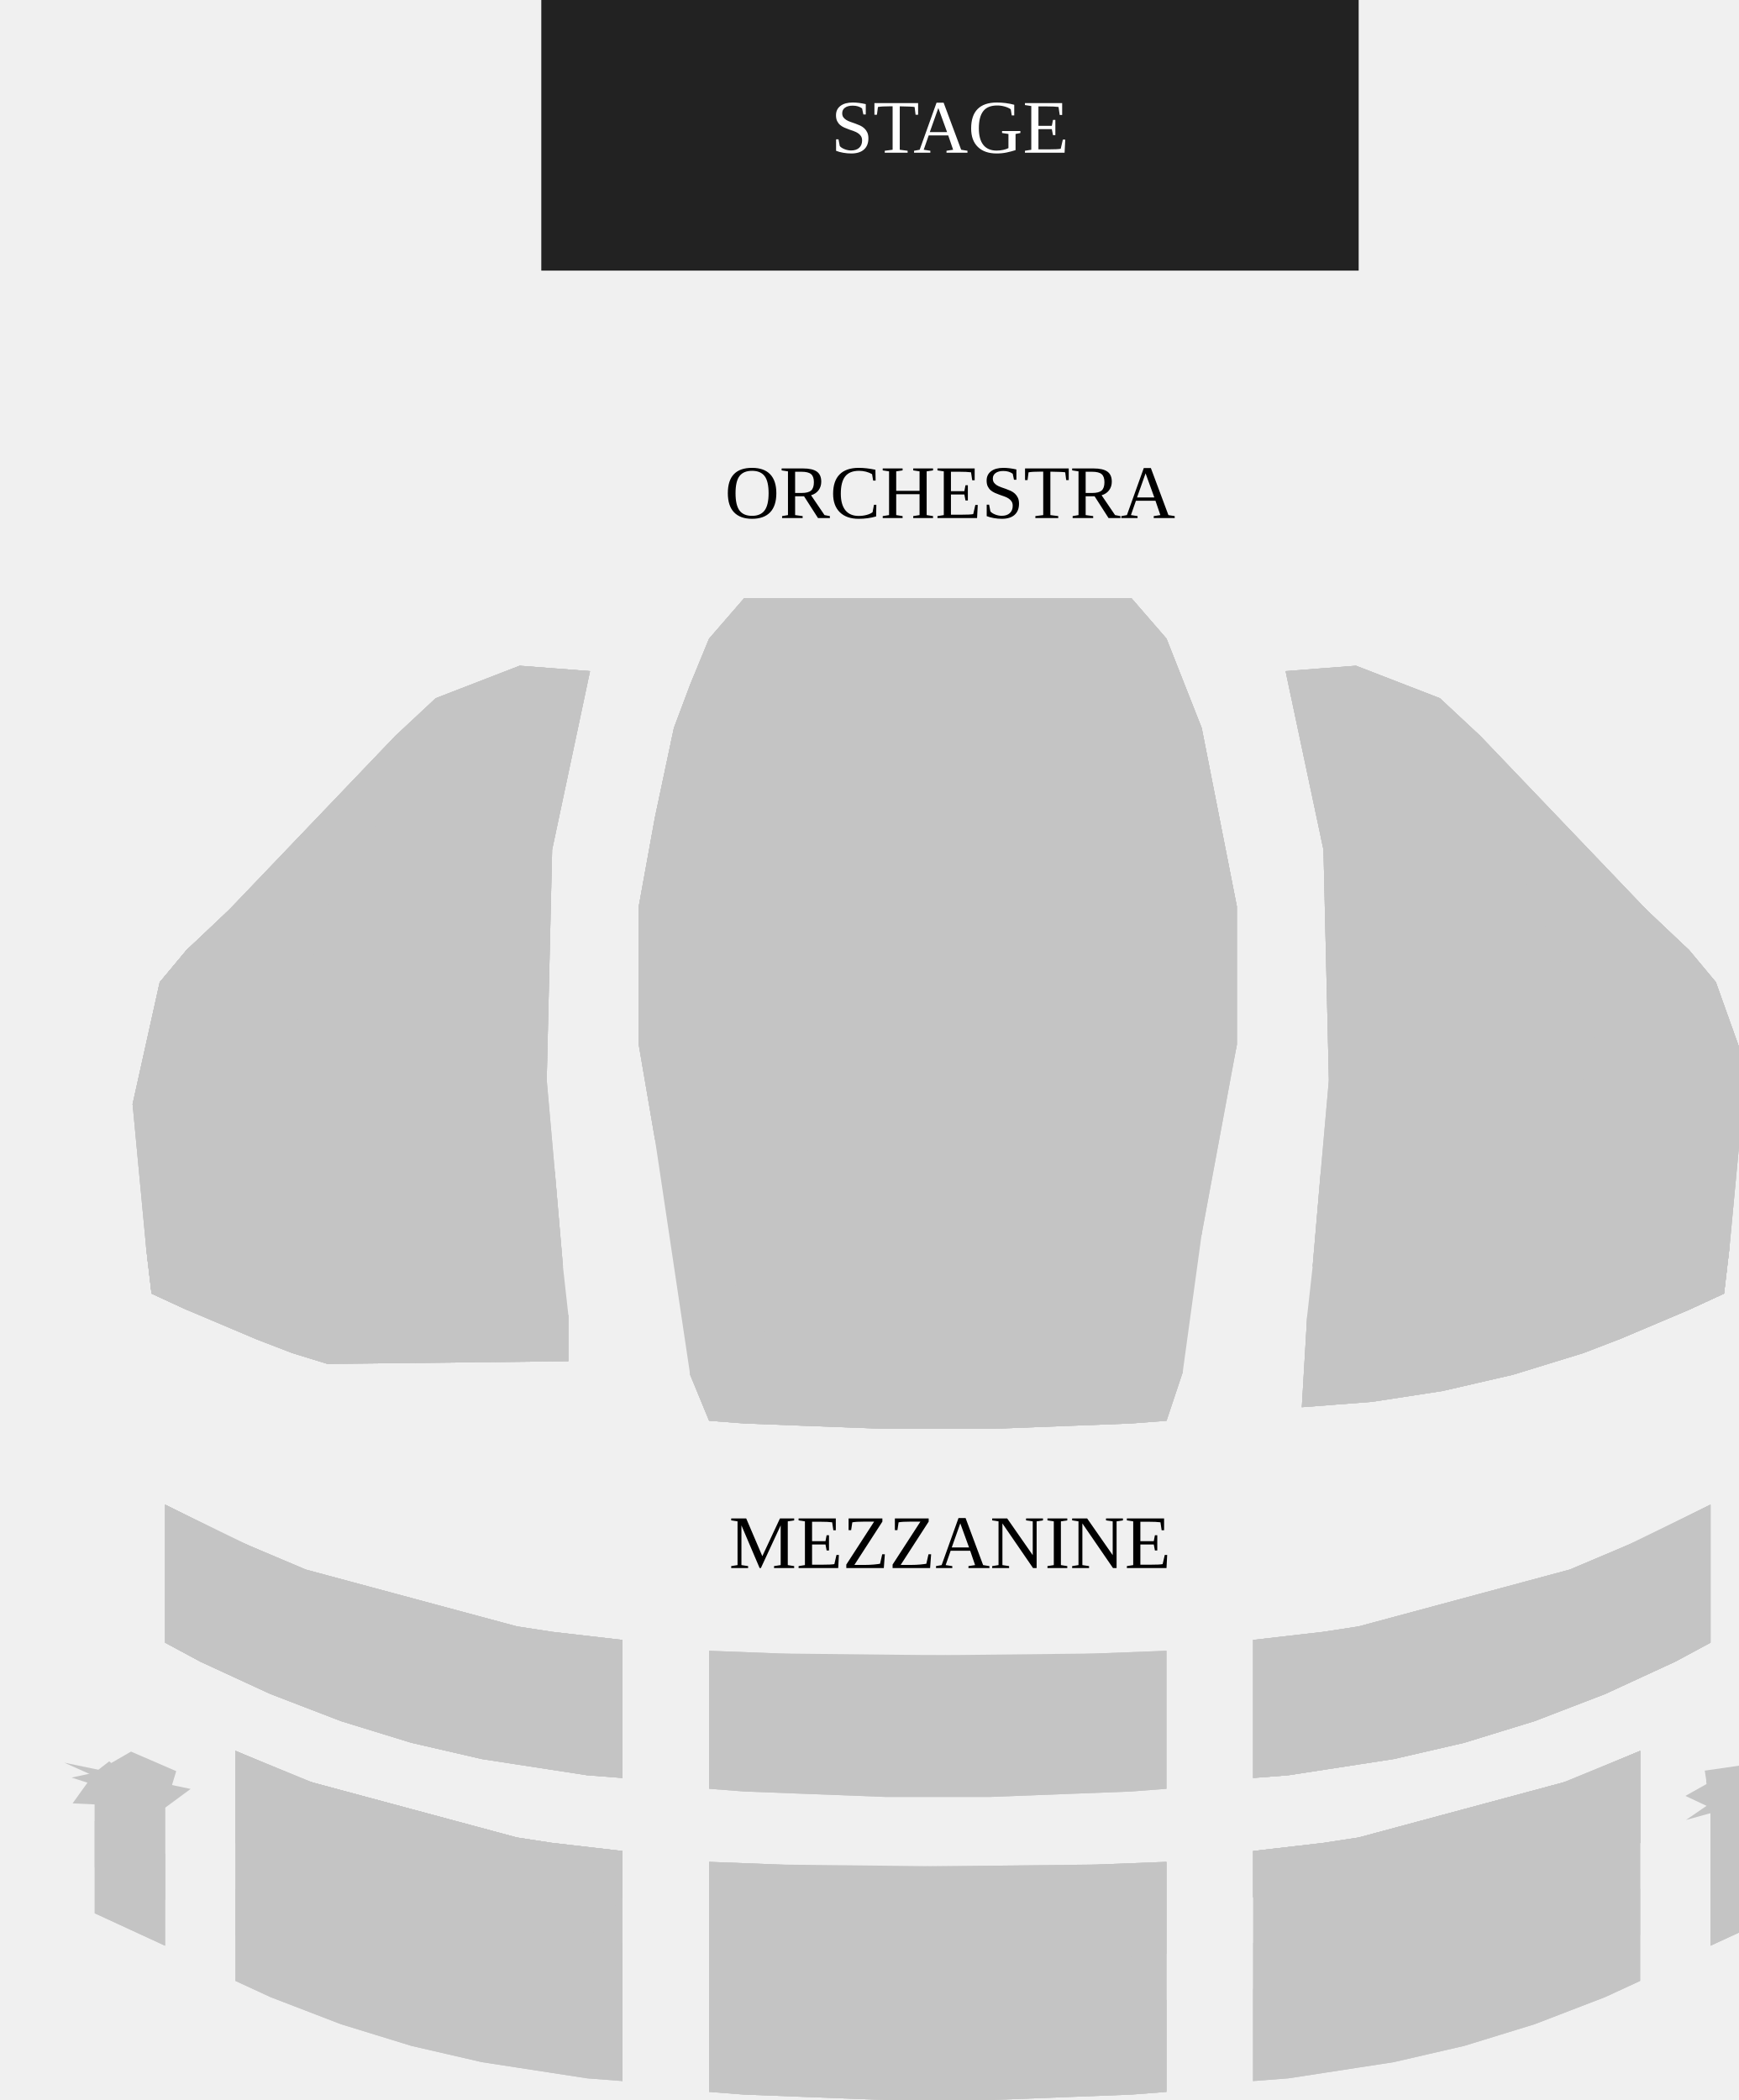
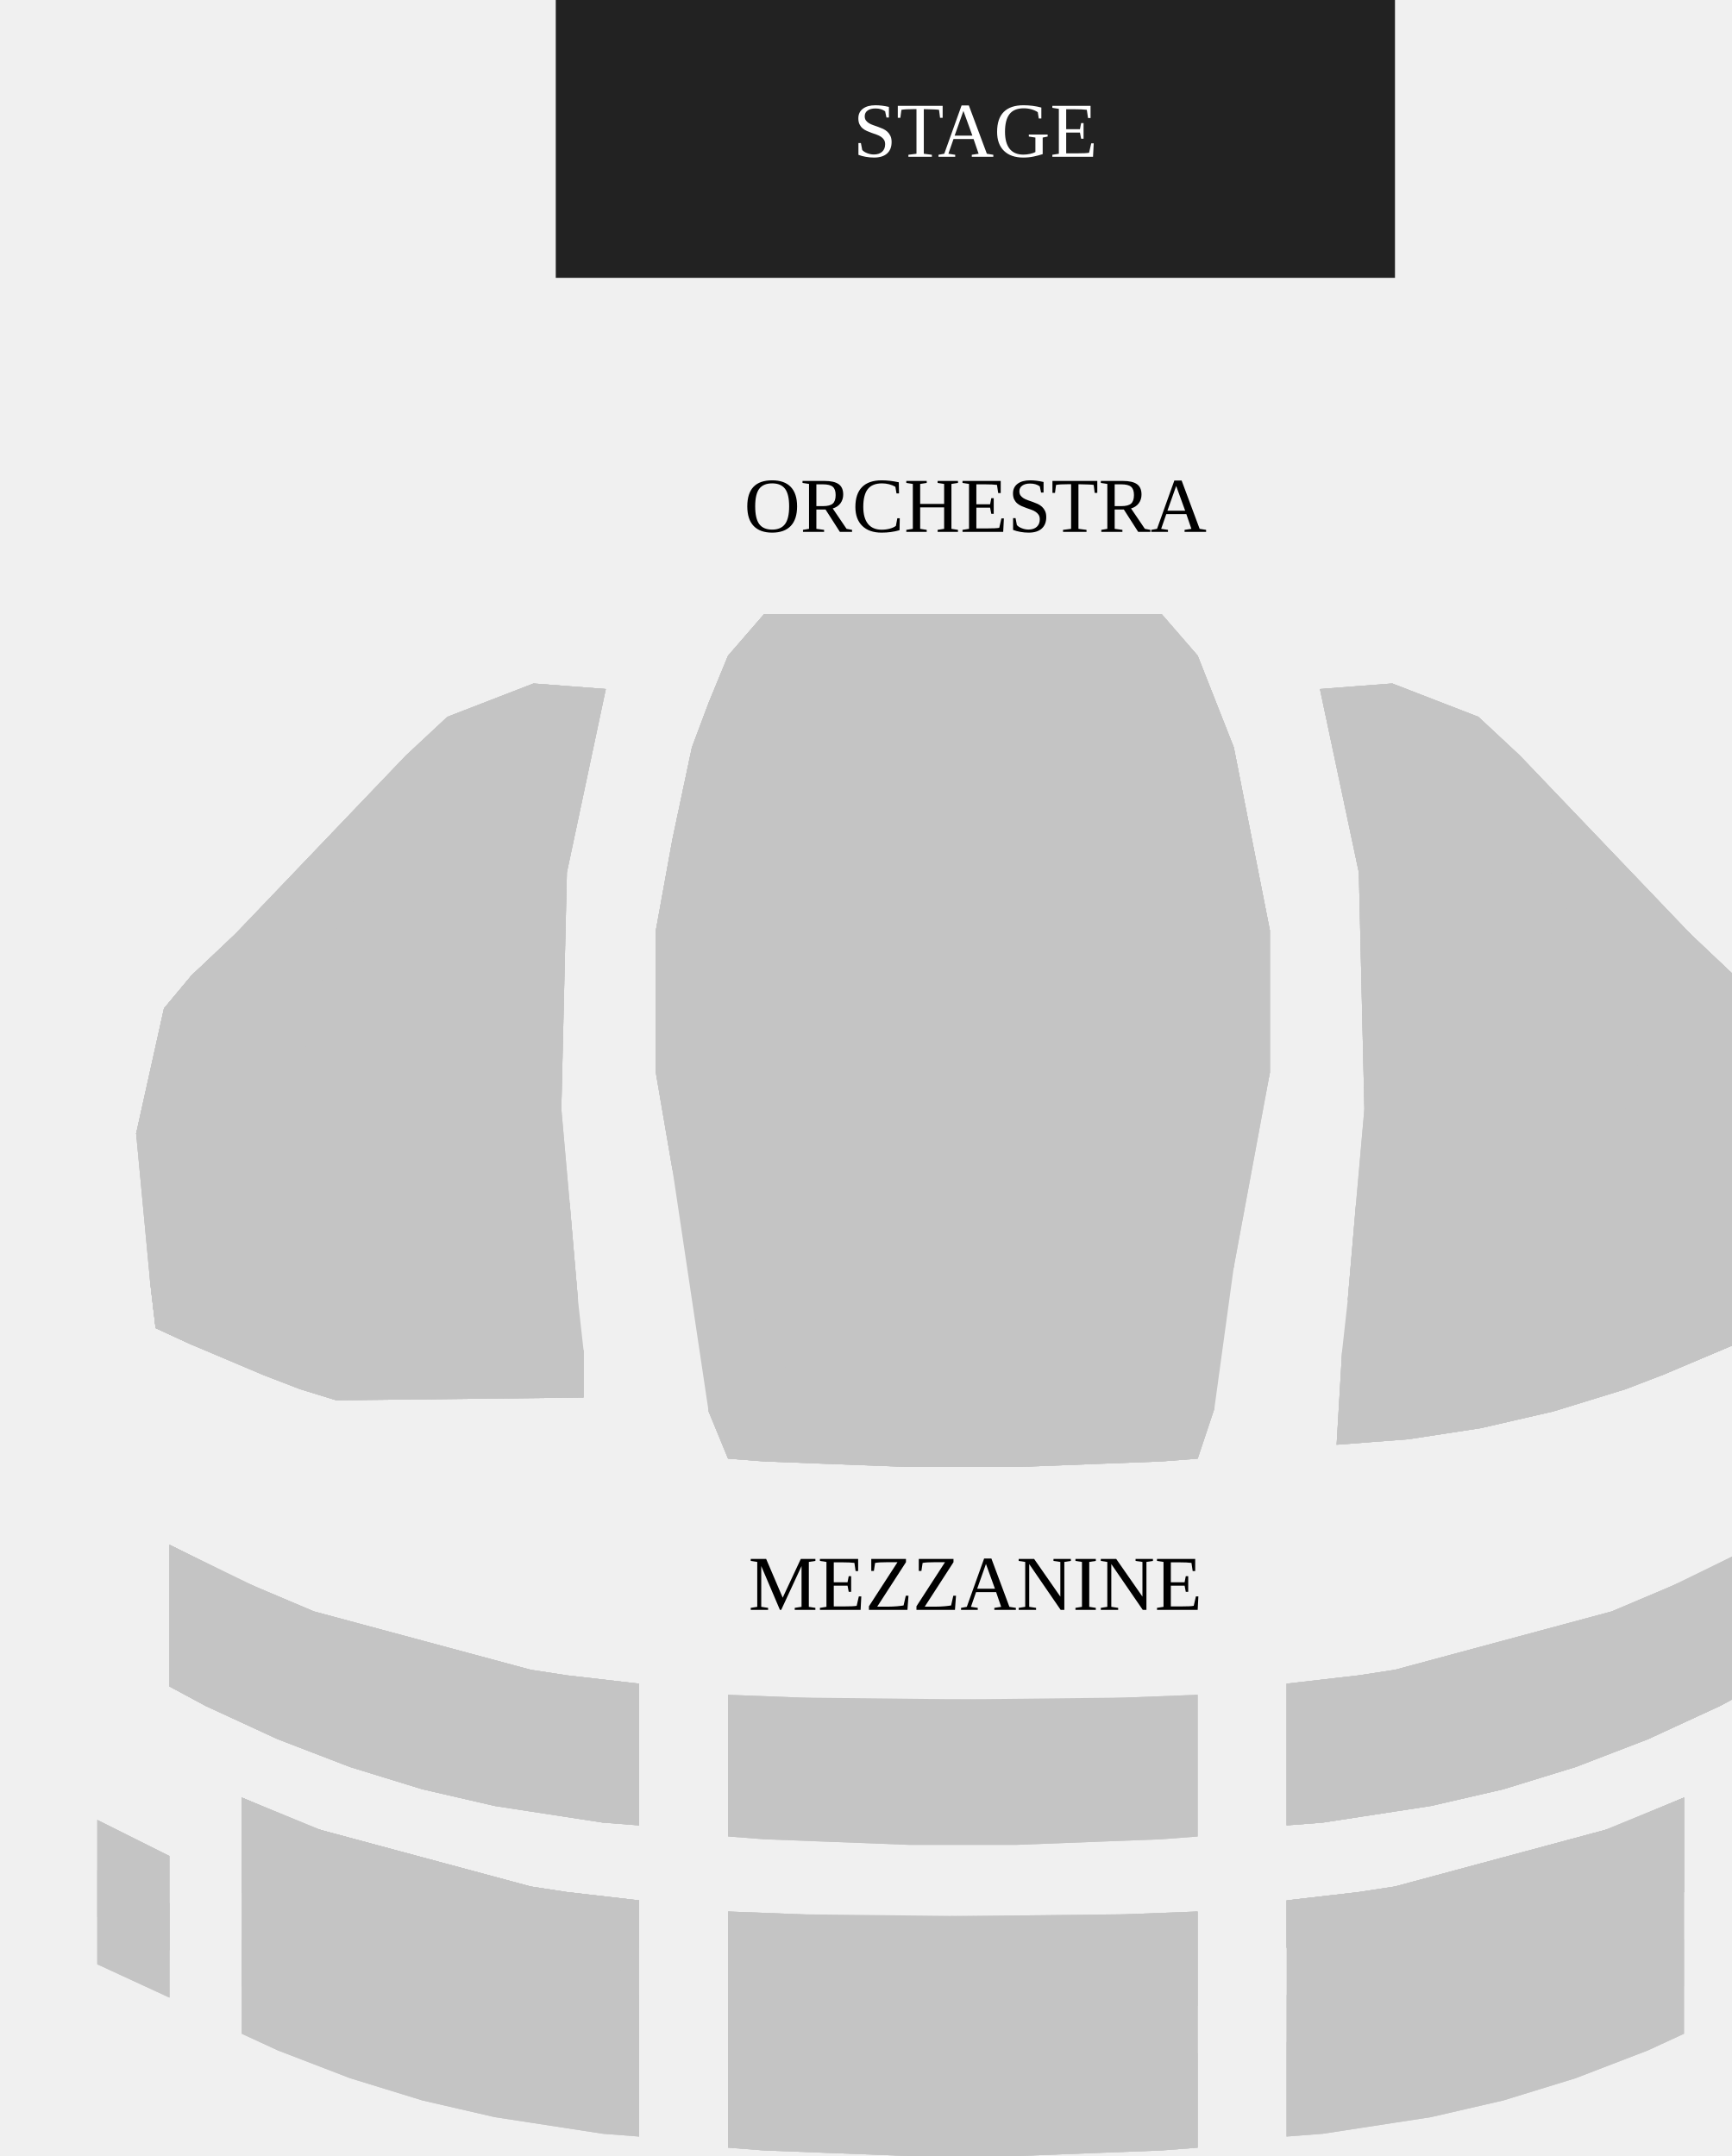
<svg xmlns="http://www.w3.org/2000/svg" viewbox="0 0 702.0 902.094">
  <g id="stage">
    <rect x="200" y="0" width="302.0" height="100" fill="#222222" />
    <text font-size="28px" x="351.0" y="50.0" text-anchor="middle" fill="#ffffff" dominant-baseline="middle">STAGE</text>
  </g>
  <g transform="translate(0, 100)">
    <g class="primary-clusters">
      <text x="351.0" y="85" font-size="28px" text-anchor="middle" dominant-baseline="middle">ORCHESTRA</text>
      <text x="351.0" y="473.0" font-size="28px" text-anchor="middle" dominant-baseline="middle">MEZZANINE</text>
      <g class="grouped-orchestra cluster0">
        <polygon data-section="orchestra" data-priority="-1" class="n/a" points="69.0,384.0 95.0,395.0 108.0,400.0 121.0,404.0 210.0,403.0 210.0,386.0 208.0,368.0 205.0,333.0 202.0,299.0 204.0,214.0 211.0,181.0 218.0,148.0 205.0,147.0 192.0,146.0 161.0,158.0 146.0,172.0 81.0,240.0 69.0,251.0 59.0,263.0 49.0,308.0 54.0,361.0 56.0,378.0 69.0,384.0" style="fill:#C4C4C4;" />
      </g>
      <g class="grouped-orchestra cluster1">
        <polygon data-section="orchestra" data-priority="-1" class="n/a" points="236.0,252.0 236.0,269.0 236.0,286.0 242.0,321.0 255.0,408.0 262.0,425.0 275.0,426.0 301.0,427.0 327.0,428.0 340.0,428.0 353.0,428.0 366.0,428.0 392.0,427.0 418.0,426.0 431.0,425.0 437.0,407.0 444.0,356.0 457.0,286.0 457.0,269.0 457.0,252.0 457.0,235.0 444.0,169.0 431.0,136.0 418.0,121.0 405.0,121.0 392.0,121.0 379.0,121.0 314.0,121.0 301.0,121.0 288.0,121.0 275.0,121.0 262.0,136.0 255.0,153.0 249.0,169.0 242.0,202.0 236.0,235.0 236.0,252.0" style="fill:#C4C4C4;" />
      </g>
      <g class="grouped-orchestra cluster2">
        <polygon data-section="orchestra" data-priority="-1" class="n/a" points="488.0,333.0 485.0,368.0 483.0,386.0 481.0,420.0 494.0,419.0 507.0,418.0 520.0,416.0 533.0,414.0 546.0,411.0 559.0,408.0 572.0,404.0 585.0,400.0 598.0,395.0 624.0,384.0 637.0,378.0 639.0,361.0 644.0,308.0 644.0,291.0 634.0,263.0 624.0,251.0 612.0,240.0 547.0,172.0 532.0,158.0 501.0,146.0 488.0,147.0 475.0,148.0 482.0,181.0 489.0,214.0 491.0,299.0 488.0,333.0" style="fill:#C4C4C4;" />
      </g>
      <g class="grouped-mezzanine cluster0">
        <polygon data-section="mezzanine" data-priority="-1" class="n/a" points="35.0,590.0 35.0,607.0 48.0,613.0 61.0,619.0 61.0,602.0 61.0,585.0 61.0,568.0 35.0,555.0 35.0,573.0 35.0,590.0" style="fill:#C4C4C4;" />
      </g>
      <g class="grouped-mezzanine cluster1">
        <polygon data-section="mezzanine" data-priority="-1" class="n/a" points="87.0,632.0 100.0,638.0 113.0,643.0 126.0,648.0 139.0,652.0 152.0,656.0 165.0,659.0 178.0,662.0 191.0,664.0 204.0,666.0 217.0,668.0 230.0,669.0 230.0,652.0 230.0,635.0 230.0,618.0 230.0,601.0 230.0,584.0 204.0,581.0 191.0,579.0 113.0,558.0 87.0,547.0 87.0,564.0 87.0,581.0 87.0,598.0 87.0,615.0 87.0,632.0" style="fill:#C4C4C4;" />
      </g>
      <g class="grouped-mezzanine cluster2">
        <polygon data-section="mezzanine" data-priority="-1" class="n/a" points="74.0,514.0 87.0,520.0 100.0,526.0 113.0,531.0 126.0,536.0 139.0,540.0 152.0,544.0 165.0,547.0 178.0,550.0 191.0,552.0 204.0,554.0 217.0,556.0 230.0,557.0 230.0,540.0 230.0,523.0 230.0,506.0 204.0,503.0 191.0,501.0 113.0,480.0 87.0,469.0 61.0,456.0 61.0,473.0 61.0,490.0 61.0,507.0 74.0,514.0" style="fill:#C4C4C4;" />
      </g>
      <g class="grouped-mezzanine cluster3">
        <polygon data-section="mezzanine" data-priority="-1" class="n/a" points="262.0,622.0 262.0,639.0 262.0,656.0 262.0,673.0 275.0,674.0 301.0,675.0 327.0,676.0 340.0,676.0 353.0,676.0 366.0,676.0 392.0,675.0 418.0,674.0 431.0,673.0 431.0,656.0 431.0,639.0 431.0,622.0 431.0,605.0 431.0,588.0 405.0,589.0 379.0,590.0 288.0,589.0 262.0,588.0 262.0,605.0 262.0,622.0" style="fill:#C4C4C4;" />
      </g>
      <g class="grouped-mezzanine cluster4">
        <polygon data-section="mezzanine" data-priority="-1" class="n/a" points="262.0,561.0 275.0,562.0 301.0,563.0 327.0,564.0 340.0,564.0 353.0,564.0 366.0,564.0 392.0,563.0 418.0,562.0 431.0,561.0 431.0,544.0 431.0,527.0 431.0,510.0 405.0,511.0 379.0,512.0 288.0,511.0 262.0,510.0 262.0,527.0 262.0,544.0 262.0,561.0" style="fill:#C4C4C4;" />
      </g>
      <g class="grouped-mezzanine cluster5">
        <polygon data-section="mezzanine" data-priority="-1" class="n/a" points="463.0,652.0 463.0,669.0 476.0,668.0 489.0,666.0 502.0,664.0 515.0,662.0 528.0,659.0 541.0,656.0 554.0,652.0 567.0,648.0 580.0,643.0 593.0,638.0 606.0,632.0 606.0,615.0 606.0,598.0 606.0,581.0 606.0,564.0 606.0,547.0 580.0,558.0 502.0,579.0 489.0,581.0 463.0,584.0 463.0,601.0 463.0,618.0 463.0,635.0 463.0,652.0" style="fill:#C4C4C4;" />
      </g>
      <g class="grouped-mezzanine cluster6">
        <polygon data-section="mezzanine" data-priority="-1" class="n/a" points="632.0,585.0 632.0,602.0 632.0,619.0 645.0,613.0 658.0,607.0 658.0,590.0 658.0,573.0 658.0,556.0 645.0,562.0 632.0,568.0 632.0,585.0" style="fill:#C4C4C4;" />
      </g>
      <g class="grouped-mezzanine cluster7">
        <polygon data-section="mezzanine" data-priority="-1" class="n/a" points="463.0,506.0 463.0,523.0 463.0,540.0 463.0,557.0 476.0,556.0 489.0,554.0 502.0,552.0 515.0,550.0 528.0,547.0 541.0,544.0 554.0,540.0 567.0,536.0 580.0,531.0 593.0,526.0 606.0,520.0 619.0,514.0 632.0,507.0 632.0,490.0 632.0,473.0 632.0,456.0 606.0,469.0 580.0,480.0 502.0,501.0 489.0,503.0 463.0,506.0" style="fill:#C4C4C4;" />
      </g>
    </g>
    <g class="tour-sections">
      <g class="grouped-Orchestra Rows O-R">
        <polygon data-section="Orchestra Rows O-R" data-priority="0" class="54115" points="275.0,426.0 301.0,427.0 327.0,428.0 340.0,428.0 353.0,428.0 366.0,428.0 392.0,427.0 418.0,426.0 431.0,425.0 437.0,407.0 437.0,390.0 411.0,391.0 307.0,393.0 281.0,392.0 255.0,391.0 255.0,408.0 262.0,425.0 275.0,426.0" style="fill:#C4C4C4;" />
        <polygon data-section="Orchestra Rows O-R" data-priority="0" class="54115" points="481.0,420.0 494.0,419.0 507.0,418.0 520.0,416.0 533.0,414.0 546.0,411.0 559.0,408.0 572.0,404.0 585.0,400.0 598.0,395.0 624.0,384.0 637.0,378.0 639.0,361.0 639.0,344.0 613.0,355.0 522.0,382.0 496.0,385.0 483.0,386.0 481.0,420.0" style="fill:#C4C4C4;" />
        <polygon data-section="Orchestra Rows O-R" data-priority="0" class="54115" points="56.0,378.0 69.0,384.0 95.0,395.0 108.0,400.0 121.0,404.0 210.0,403.0 210.0,386.0 197.0,385.0 80.0,355.0 54.0,344.0 54.0,361.0 56.0,378.0" style="fill:#C4C4C4;" />
      </g>
      <g class="grouped-Orchestra Rows AA-N">
        <polygon data-section="Orchestra Rows AA-N" data-priority="0" class="58495" points="236.0,286.0 242.0,321.0 249.0,356.0 255.0,374.0 268.0,375.0 294.0,376.0 320.0,377.0 333.0,377.0 346.0,377.0 359.0,377.0 372.0,377.0 424.0,374.0 437.0,373.0 444.0,356.0 457.0,286.0 457.0,269.0 457.0,252.0 457.0,235.0 444.0,169.0 431.0,136.0 418.0,121.0 405.0,121.0 392.0,121.0 379.0,121.0 314.0,121.0 301.0,121.0 288.0,121.0 275.0,121.0 262.0,136.0 255.0,153.0 249.0,169.0 242.0,202.0 236.0,235.0 236.0,252.0 236.0,269.0 236.0,286.0" style="fill:#C4C4C4;" />
        <polygon data-section="Orchestra Rows AA-N" data-priority="0" class="58495" points="491.0,299.0 488.0,333.0 485.0,368.0 498.0,367.0 511.0,366.0 524.0,364.0 537.0,362.0 550.0,359.0 563.0,356.0 576.0,352.0 589.0,348.0 602.0,343.0 628.0,332.0 641.0,326.0 644.0,308.0 644.0,291.0 634.0,263.0 624.0,251.0 612.0,240.0 547.0,172.0 532.0,158.0 501.0,146.0 488.0,147.0 475.0,148.0 482.0,181.0 489.0,214.0 491.0,299.0" style="fill:#C4C4C4;" />
        <polygon data-section="Orchestra Rows AA-N" data-priority="0" class="58495" points="65.0,332.0 91.0,343.0 104.0,348.0 117.0,352.0 130.0,356.0 143.0,359.0 156.0,362.0 169.0,364.0 182.0,366.0 195.0,367.0 208.0,368.0 205.0,333.0 202.0,299.0 204.0,214.0 211.0,181.0 218.0,148.0 205.0,147.0 192.0,146.0 161.0,158.0 146.0,172.0 81.0,240.0 69.0,251.0 59.0,263.0 49.0,308.0 52.0,326.0 65.0,332.0" style="fill:#C4C4C4;" />
      </g>
      <g class="grouped-Orchestra Rows L-N">
        <polygon data-section="Orchestra Rows L-N" data-priority="0" class="58780" points="65.0,332.0 91.0,343.0 104.0,348.0 117.0,352.0 130.0,356.0 143.0,359.0 156.0,362.0 169.0,364.0 182.0,366.0 195.0,367.0 208.0,368.0 205.0,333.0 192.0,332.0 166.0,329.0 75.0,302.0 62.0,297.0 49.0,308.0 52.0,326.0 65.0,332.0" style="fill:#C4C4C4;" />
        <polygon data-section="Orchestra Rows L-N" data-priority="0" class="58780" points="268.0,375.0 294.0,376.0 320.0,377.0 333.0,377.0 346.0,377.0 359.0,377.0 372.0,377.0 424.0,374.0 437.0,373.0 444.0,356.0 444.0,339.0 405.0,341.0 314.0,342.0 288.0,341.0 249.0,339.0 249.0,356.0 255.0,374.0 268.0,375.0" style="fill:#C4C4C4;" />
        <polygon data-section="Orchestra Rows L-N" data-priority="0" class="58780" points="485.0,368.0 498.0,367.0 511.0,366.0 524.0,364.0 537.0,362.0 550.0,359.0 563.0,356.0 576.0,352.0 589.0,348.0 602.0,343.0 628.0,332.0 641.0,326.0 644.0,308.0 644.0,291.0 618.0,302.0 527.0,329.0 501.0,332.0 488.0,333.0 485.0,368.0" style="fill:#C4C4C4;" />
      </g>
      <g class="grouped-Mezzanine Rows G-K">
        <polygon data-section="Mezzanine Rows G-K" data-priority="0" class="59048" points="87.0,598.0 87.0,615.0 87.0,632.0 100.0,638.0 113.0,643.0 126.0,648.0 139.0,652.0 152.0,656.0 165.0,659.0 178.0,662.0 191.0,664.0 204.0,666.0 217.0,668.0 230.0,669.0 230.0,652.0 230.0,635.0 230.0,618.0 204.0,615.0 191.0,613.0 113.0,592.0 87.0,581.0 87.0,598.0" style="fill:#C4C4C4;" />
        <polygon data-section="Mezzanine Rows G-K" data-priority="0" class="59048" points="463.0,669.0 476.0,668.0 489.0,666.0 502.0,664.0 515.0,662.0 528.0,659.0 541.0,656.0 554.0,652.0 567.0,648.0 580.0,643.0 593.0,638.0 606.0,632.0 606.0,615.0 606.0,598.0 606.0,581.0 580.0,592.0 502.0,613.0 489.0,615.0 463.0,618.0 463.0,635.0 463.0,652.0 463.0,669.0" style="fill:#C4C4C4;" />
        <polygon data-section="Mezzanine Rows G-K" data-priority="0" class="59048" points="35.0,573.0 35.0,590.0 35.0,607.0 48.0,613.0 61.0,619.0 61.0,602.0 61.0,585.0 61.0,568.0 35.0,555.0 35.0,573.0" style="fill:#C4C4C4;" />
        <polygon data-section="Mezzanine Rows G-K" data-priority="0" class="59048" points="275.0,674.0 301.0,675.0 327.0,676.0 340.0,676.0 353.0,676.0 366.0,676.0 392.0,675.0 418.0,674.0 431.0,673.0 431.0,656.0 431.0,639.0 431.0,622.0 405.0,623.0 314.0,624.0 288.0,623.0 262.0,622.0 262.0,639.0 262.0,656.0 262.0,673.0 275.0,674.0" style="fill:#C4C4C4;" />
        <polygon data-section="Mezzanine Rows G-K" data-priority="0" class="59048" points="632.0,602.0 632.0,619.0 645.0,613.0 658.0,607.0 658.0,590.0 658.0,573.0 658.0,556.0 645.0,562.0 632.0,568.0 632.0,585.0 632.0,602.0" style="fill:#C4C4C4;" />
      </g>
      <g class="grouped-Orchestra Rows AA-K">
        <polygon data-section="Orchestra Rows AA-K" data-priority="0" class="59527" points="491.0,299.0 491.0,316.0 504.0,315.0 517.0,314.0 530.0,312.0 543.0,310.0 556.0,307.0 569.0,304.0 582.0,300.0 595.0,296.0 608.0,291.0 634.0,280.0 634.0,263.0 624.0,251.0 612.0,240.0 547.0,172.0 532.0,158.0 501.0,146.0 488.0,147.0 475.0,148.0 482.0,181.0 489.0,214.0 491.0,299.0" style="fill:#C4C4C4;" />
        <polygon data-section="Orchestra Rows AA-K" data-priority="0" class="59527" points="236.0,269.0 236.0,286.0 242.0,321.0 255.0,323.0 268.0,324.0 294.0,325.0 320.0,326.0 333.0,326.0 346.0,326.0 359.0,326.0 372.0,326.0 424.0,323.0 437.0,322.0 450.0,320.0 457.0,286.0 457.0,269.0 457.0,252.0 457.0,235.0 444.0,169.0 431.0,136.0 418.0,121.0 405.0,121.0 392.0,121.0 379.0,121.0 314.0,121.0 301.0,121.0 288.0,121.0 275.0,121.0 262.0,136.0 255.0,153.0 249.0,169.0 242.0,202.0 236.0,235.0 236.0,252.0 236.0,269.0" style="fill:#C4C4C4;" />
        <polygon data-section="Orchestra Rows AA-K" data-priority="0" class="59527" points="59.0,280.0 85.0,291.0 98.0,296.0 111.0,300.0 124.0,304.0 137.0,307.0 150.0,310.0 163.0,312.0 176.0,314.0 189.0,315.0 202.0,316.0 202.0,299.0 204.0,214.0 211.0,181.0 218.0,148.0 205.0,147.0 192.0,146.0 161.0,158.0 146.0,172.0 81.0,240.0 69.0,251.0 59.0,263.0 59.0,280.0" style="fill:#C4C4C4;" />
      </g>
      <g class="grouped-Mezzanine Center Rows E-G">
        <polygon data-section="Mezzanine Center Rows E-G" data-priority="1" class="56889" points="275.0,623.0 301.0,624.0 327.0,625.0 340.0,625.0 353.0,625.0 366.0,625.0 392.0,624.0 418.0,623.0 431.0,622.0 431.0,605.0 431.0,588.0 405.0,589.0 314.0,590.0 288.0,589.0 262.0,588.0 262.0,605.0 262.0,622.0 275.0,623.0" style="fill:#C4C4C4;" />
      </g>
      <g class="grouped-Mezzanine Center Rows A-D">
        <polygon data-section="Mezzanine Center Rows A-D" data-priority="1" class="59299" points="275.0,562.0 301.0,563.0 327.0,564.0 340.0,564.0 353.0,564.0 366.0,564.0 392.0,563.0 418.0,562.0 431.0,561.0 431.0,544.0 431.0,527.0 431.0,510.0 405.0,511.0 314.0,512.0 288.0,511.0 262.0,510.0 262.0,527.0 262.0,544.0 262.0,561.0 275.0,562.0" style="fill:#C4C4C4;" />
      </g>
      <g class="grouped-Orchestra Rows O-R Mezzanine Center Rows E-G">
        <polygon data-section="Orchestra Rows O-R Mezzanine Center Rows E-G" data-priority="1" class="60768" points="275.0,426.0 301.0,427.0 327.0,428.0 340.0,428.0 353.0,428.0 366.0,428.0 392.0,427.0 418.0,426.0 431.0,425.0 437.0,407.0 437.0,390.0 411.0,391.0 307.0,393.0 281.0,392.0 255.0,391.0 255.0,408.0 262.0,425.0 275.0,426.0" style="fill:#C4C4C4;" />
        <polygon data-section="Orchestra Rows O-R Mezzanine Center Rows E-G" data-priority="1" class="60768" points="481.0,420.0 494.0,419.0 507.0,418.0 520.0,416.0 533.0,414.0 546.0,411.0 559.0,408.0 572.0,404.0 585.0,400.0 598.0,395.0 624.0,384.0 637.0,378.0 639.0,361.0 639.0,344.0 613.0,355.0 522.0,382.0 496.0,385.0 483.0,386.0 481.0,420.0" style="fill:#C4C4C4;" />
        <polygon data-section="Orchestra Rows O-R Mezzanine Center Rows E-G" data-priority="1" class="60768" points="56.0,378.0 69.0,384.0 95.0,395.0 108.0,400.0 121.0,404.0 210.0,403.0 210.0,386.0 197.0,385.0 80.0,355.0 54.0,344.0 54.0,361.0 56.0,378.0" style="fill:#C4C4C4;" />
        <polygon data-section="Orchestra Rows O-R Mezzanine Center Rows E-G" data-priority="1" class="60768" points="275.0,623.0 301.0,624.0 327.0,625.0 340.0,625.0 353.0,625.0 366.0,625.0 392.0,624.0 418.0,623.0 431.0,622.0 431.0,605.0 431.0,588.0 405.0,589.0 314.0,590.0 288.0,589.0 262.0,588.0 262.0,605.0 262.0,622.0 275.0,623.0" style="fill:#C4C4C4;" />
      </g>
      <g class="grouped-Premium Seats">
        <polygon data-section="Premium Seats" data-priority="2" class="54111" points="242.0,202.0 236.0,235.0 249.0,237.0 262.0,238.0 275.0,239.0 301.0,240.0 327.0,241.0 340.0,241.0 353.0,241.0 366.0,241.0 392.0,240.0 418.0,239.0 431.0,238.0 444.0,237.0 457.0,235.0 444.0,169.0 431.0,136.0 418.0,121.0 405.0,121.0 392.0,121.0 379.0,121.0 314.0,121.0 301.0,121.0 288.0,121.0 275.0,121.0 262.0,136.0 255.0,153.0 249.0,169.0 242.0,202.0" style="fill:#C4C4C4;" />
      </g>
      <g class="grouped-Orchestra Center Rows O-R, Side Rows O-R">
        <polygon data-section="Orchestra Center Rows O-R, Side Rows O-R" data-priority="2" class="54114" points="275.0,426.0 301.0,427.0 327.0,428.0 340.0,428.0 353.0,428.0 366.0,428.0 392.0,427.0 418.0,426.0 431.0,425.0 437.0,407.0 437.0,390.0 411.0,391.0 307.0,393.0 281.0,392.0 255.0,391.0 255.0,408.0 262.0,425.0 275.0,426.0" style="fill:#C4C4C4;" />
        <polygon data-section="Orchestra Center Rows O-R, Side Rows O-R" data-priority="2" class="54114" points="69.0,384.0 95.0,395.0 108.0,400.0 121.0,404.0 210.0,403.0 210.0,386.0 197.0,385.0 80.0,355.0 54.0,344.0 54.0,361.0 56.0,378.0 69.0,384.0" style="fill:#C4C4C4;" />
        <polygon data-section="Orchestra Center Rows O-R, Side Rows O-R" data-priority="2" class="54114" points="481.0,420.0 494.0,419.0 507.0,418.0 520.0,416.0 533.0,414.0 546.0,411.0 559.0,408.0 572.0,404.0 585.0,400.0 598.0,395.0 624.0,384.0 637.0,378.0 639.0,361.0 639.0,344.0 613.0,355.0 522.0,382.0 496.0,385.0 483.0,386.0 481.0,420.0" style="fill:#C4C4C4;" />
      </g>
      <g class="grouped-Mezzanine Side Rows A-G">
        <polygon data-section="Mezzanine Side Rows A-G" data-priority="2" class="56891" points="463.0,523.0 463.0,540.0 463.0,557.0 476.0,556.0 489.0,554.0 502.0,552.0 515.0,550.0 528.0,547.0 541.0,544.0 554.0,540.0 567.0,536.0 580.0,531.0 593.0,526.0 606.0,520.0 619.0,514.0 632.0,507.0 632.0,490.0 632.0,473.0 632.0,456.0 606.0,469.0 580.0,480.0 502.0,501.0 489.0,503.0 463.0,506.0 463.0,523.0" style="fill:#C4C4C4;" />
        <polygon data-section="Mezzanine Side Rows A-G" data-priority="2" class="56891" points="74.0,514.0 87.0,520.0 100.0,526.0 113.0,531.0 126.0,536.0 139.0,540.0 152.0,544.0 165.0,547.0 178.0,550.0 191.0,552.0 204.0,554.0 217.0,556.0 230.0,557.0 230.0,540.0 230.0,523.0 230.0,506.0 204.0,503.0 191.0,501.0 113.0,480.0 87.0,469.0 61.0,456.0 61.0,473.0 61.0,490.0 61.0,507.0 74.0,514.0" style="fill:#C4C4C4;" />
        <polygon data-section="Mezzanine Side Rows A-G" data-priority="2" class="56891" points="463.0,601.0 476.0,617.0 489.0,615.0 502.0,613.0 515.0,611.0 528.0,608.0 541.0,605.0 554.0,601.0 567.0,597.0 580.0,592.0 593.0,587.0 606.0,581.0 606.0,564.0 606.0,547.0 580.0,558.0 502.0,579.0 489.0,581.0 463.0,584.0 463.0,601.0" style="fill:#C4C4C4;" />
        <polygon data-section="Mezzanine Side Rows A-G" data-priority="2" class="56891" points="100.0,587.0 113.0,592.0 126.0,597.0 139.0,601.0 152.0,605.0 165.0,608.0 178.0,611.0 191.0,613.0 204.0,615.0 217.0,617.0 230.0,601.0 230.0,584.0 204.0,581.0 191.0,579.0 113.0,558.0 87.0,547.0 87.0,564.0 87.0,581.0 100.0,587.0" style="fill:#C4C4C4;" />
-         <polygon data-section="Mezzanine Side Rows A-G" data-priority="2" class="56891" points="650.937,549.504 632.0,568.0 645.0,562.0 658.0,556.0 650.937,549.504" style="fill:#C4C4C4;" />
-         <polygon data-section="Mezzanine Side Rows A-G" data-priority="2" class="56891" points="38.869,558.444 49.96,566.576 61.0,568.0 40.344,550.859 35.0,555.0 38.869,558.444" style="fill:#C4C4C4;" />
      </g>
      <g class="grouped-Mezzanine Side Rows A-D">
        <polygon data-section="Mezzanine Side Rows A-D" data-priority="2" class="56894" points="463.0,506.0 463.0,523.0 463.0,540.0 463.0,557.0 476.0,556.0 489.0,554.0 502.0,552.0 515.0,550.0 528.0,547.0 541.0,544.0 554.0,540.0 567.0,536.0 580.0,531.0 593.0,526.0 606.0,520.0 619.0,514.0 632.0,507.0 632.0,490.0 632.0,473.0 632.0,456.0 606.0,469.0 580.0,480.0 502.0,501.0 489.0,503.0 463.0,506.0" style="fill:#C4C4C4;" />
        <polygon data-section="Mezzanine Side Rows A-D" data-priority="2" class="56894" points="74.0,514.0 87.0,520.0 100.0,526.0 113.0,531.0 126.0,536.0 139.0,540.0 152.0,544.0 165.0,547.0 178.0,550.0 191.0,552.0 204.0,554.0 217.0,556.0 230.0,557.0 230.0,540.0 230.0,523.0 230.0,506.0 204.0,503.0 191.0,501.0 113.0,480.0 87.0,469.0 61.0,456.0 61.0,473.0 61.0,490.0 61.0,507.0 74.0,514.0" style="fill:#C4C4C4;" />
      </g>
      <g class="grouped-Mezzanine Center Rows H-K, Side Rows H-J">
        <polygon data-section="Mezzanine Center Rows H-K, Side Rows H-J" data-priority="2" class="57845" points="126.0,631.0 230.0,669.0 230.0,652.0 230.0,635.0 87.0,598.0 87.0,615.0 100.0,621.0 113.0,626.0 126.0,631.0" style="fill:#C4C4C4;" />
        <polygon data-section="Mezzanine Center Rows H-K, Side Rows H-J" data-priority="2" class="57845" points="275.0,674.0 301.0,675.0 327.0,676.0 340.0,676.0 353.0,676.0 366.0,676.0 392.0,675.0 418.0,674.0 431.0,673.0 431.0,656.0 431.0,639.0 405.0,640.0 314.0,641.0 288.0,640.0 262.0,639.0 262.0,656.0 262.0,673.0 275.0,674.0" style="fill:#C4C4C4;" />
        <polygon data-section="Mezzanine Center Rows H-K, Side Rows H-J" data-priority="2" class="57845" points="463.0,652.0 463.0,669.0 567.0,631.0 580.0,626.0 593.0,621.0 606.0,615.0 606.0,598.0 463.0,635.0 463.0,652.0" style="fill:#C4C4C4;" />
        <polygon data-section="Mezzanine Center Rows H-K, Side Rows H-J" data-priority="2" class="57845" points="658.0,573.0 645.0,579.0 632.0,585.0 632.0,602.0 645.0,596.0 658.0,590.0 658.0,573.0" style="fill:#C4C4C4;" />
        <polygon data-section="Mezzanine Center Rows H-K, Side Rows H-J" data-priority="2" class="57845" points="35.0,590.0 48.0,596.0 61.0,602.0 61.0,585.0 35.0,573.0 35.0,590.0" style="fill:#C4C4C4;" />
      </g>
      <g class="grouped-Mezzanine Side Rows E-G">
        <polygon data-section="Mezzanine Side Rows E-G" data-priority="2" class="58497" points="87.0,564.0 87.0,581.0 100.0,587.0 113.0,592.0 126.0,597.0 139.0,601.0 152.0,605.0 165.0,608.0 178.0,611.0 191.0,613.0 204.0,615.0 217.0,617.0 230.0,601.0 230.0,584.0 204.0,581.0 191.0,579.0 113.0,558.0 87.0,547.0 87.0,564.0" style="fill:#C4C4C4;" />
        <polygon data-section="Mezzanine Side Rows E-G" data-priority="2" class="58497" points="463.0,601.0 476.0,617.0 489.0,615.0 502.0,613.0 515.0,611.0 528.0,608.0 541.0,605.0 554.0,601.0 567.0,597.0 580.0,592.0 593.0,587.0 606.0,581.0 606.0,564.0 606.0,547.0 580.0,558.0 502.0,579.0 489.0,581.0 463.0,584.0 463.0,601.0" style="fill:#C4C4C4;" />
-         <polygon data-section="Mezzanine Side Rows E-G" data-priority="2" class="58497" points="658.0,556.0 650.421,553.678 622.931,572.525 666.133,560.52 658.0,556.0" style="fill:#C4C4C4;" />
-         <polygon data-section="Mezzanine Side Rows E-G" data-priority="2" class="58497" points="26.818,566.392 61.0,568.0 42.203,557.421 35.0,555.0 26.818,566.392" style="fill:#C4C4C4;" />
      </g>
      <g class="grouped-Orchestra Center Rows AA-K, Side Rows BB-K">
        <polygon data-section="Orchestra Center Rows AA-K, Side Rows BB-K" data-priority="2" class="59298" points="236.0,286.0 242.0,321.0 255.0,323.0 268.0,324.0 294.0,325.0 320.0,326.0 333.0,326.0 346.0,326.0 359.0,326.0 372.0,326.0 424.0,323.0 437.0,322.0 450.0,320.0 457.0,286.0 457.0,269.0 457.0,252.0 457.0,235.0 444.0,169.0 431.0,136.0 418.0,121.0 405.0,121.0 392.0,121.0 379.0,121.0 314.0,121.0 301.0,121.0 288.0,121.0 275.0,121.0 262.0,136.0 255.0,153.0 249.0,169.0 242.0,202.0 236.0,235.0 236.0,252.0 236.0,269.0 236.0,286.0" style="fill:#C4C4C4;" />
-         <polygon data-section="Orchestra Center Rows AA-K, Side Rows BB-K" data-priority="2" class="59298" points="69.0,251.0 59.0,263.0 59.0,280.0 85.0,291.0 98.0,296.0 111.0,300.0 124.0,304.0 137.0,307.0 150.0,310.0 163.0,312.0 176.0,314.0 189.0,315.0 202.0,316.0 202.0,299.0 204.0,214.0 211.0,181.0 218.0,148.0 205.0,147.0 192.0,146.0 161.0,158.0 146.0,172.0 81.0,240.0 69.0,251.0" style="fill:#C4C4C4;" />
+         <polygon data-section="Orchestra Center Rows AA-K, Side Rows BB-K" data-priority="2" class="59298" points="59.0,280.0 85.0,291.0 98.0,296.0 111.0,300.0 124.0,304.0 137.0,307.0 150.0,310.0 163.0,312.0 176.0,314.0 189.0,315.0 202.0,316.0 202.0,299.0 204.0,214.0 211.0,181.0 218.0,148.0 205.0,147.0 192.0,146.0 161.0,158.0 146.0,172.0 81.0,240.0 69.0,251.0 59.0,263.0 59.0,280.0" style="fill:#C4C4C4;" />
        <polygon data-section="Orchestra Center Rows AA-K, Side Rows BB-K" data-priority="2" class="59298" points="489.0,214.0 491.0,299.0 491.0,316.0 504.0,315.0 517.0,314.0 530.0,312.0 543.0,310.0 556.0,307.0 569.0,304.0 582.0,300.0 595.0,296.0 608.0,291.0 634.0,280.0 634.0,263.0 624.0,251.0 612.0,240.0 547.0,172.0 532.0,158.0 501.0,146.0 488.0,147.0 475.0,148.0 482.0,181.0 489.0,214.0" style="fill:#C4C4C4;" />
      </g>
      <g class="grouped-Orchestra Center Rows L-N, Side Rows L-N">
        <polygon data-section="Orchestra Center Rows L-N, Side Rows L-N" data-priority="2" class="59300" points="268.0,375.0 294.0,376.0 320.0,377.0 333.0,377.0 346.0,377.0 359.0,377.0 372.0,377.0 424.0,374.0 437.0,373.0 444.0,356.0 444.0,339.0 405.0,341.0 314.0,342.0 288.0,341.0 249.0,339.0 249.0,356.0 255.0,374.0 268.0,375.0" style="fill:#C4C4C4;" />
        <polygon data-section="Orchestra Center Rows L-N, Side Rows L-N" data-priority="2" class="59300" points="65.0,332.0 91.0,343.0 104.0,348.0 117.0,352.0 130.0,356.0 143.0,359.0 156.0,362.0 169.0,364.0 182.0,366.0 195.0,367.0 208.0,368.0 205.0,333.0 192.0,332.0 166.0,329.0 75.0,302.0 62.0,297.0 49.0,308.0 52.0,326.0 65.0,332.0" style="fill:#C4C4C4;" />
        <polygon data-section="Orchestra Center Rows L-N, Side Rows L-N" data-priority="2" class="59300" points="485.0,368.0 498.0,367.0 511.0,366.0 524.0,364.0 537.0,362.0 550.0,359.0 563.0,356.0 576.0,352.0 589.0,348.0 602.0,343.0 628.0,332.0 641.0,326.0 644.0,308.0 644.0,291.0 618.0,302.0 527.0,329.0 501.0,332.0 488.0,333.0 485.0,368.0" style="fill:#C4C4C4;" />
      </g>
      <g class="grouped-Orchestra Far Side Rows O-R">
        <polygon data-section="Orchestra Far Side Rows O-R" data-priority="4" class="54106" points="54.0,361.0 56.0,378.0 69.0,384.0 93.0,378.0 93.0,361.0 80.0,355.0 54.0,344.0 54.0,361.0" style="fill:#C4C4C4;" />
        <polygon data-section="Orchestra Far Side Rows O-R" data-priority="4" class="54106" points="598.0,395.0 624.0,384.0 637.0,378.0 639.0,361.0 639.0,344.0 613.0,355.0 600.0,361.0 598.0,395.0" style="fill:#C4C4C4;" />
      </g>
      <g class="grouped-Orchestra Far Side Rows L-N">
        <polygon data-section="Orchestra Far Side Rows L-N" data-priority="4" class="54108" points="605.0,308.0 602.0,343.0 628.0,332.0 641.0,326.0 644.0,308.0 644.0,291.0 618.0,302.0 605.0,308.0" style="fill:#C4C4C4;" />
        <polygon data-section="Orchestra Far Side Rows L-N" data-priority="4" class="54108" points="62.0,297.0 49.0,308.0 52.0,326.0 65.0,332.0 91.0,343.0 101.0,313.0 75.0,302.0 62.0,297.0" style="fill:#C4C4C4;" />
      </g>
      <g class="grouped-Orchestra Far Side Rows L-R">
        <polygon data-section="Orchestra Far Side Rows L-R" data-priority="4" class="54112" points="56.0,378.0 69.0,384.0 93.0,378.0 101.0,313.0 75.0,302.0 62.0,297.0 49.0,308.0 54.0,361.0 56.0,378.0" style="fill:#C4C4C4;" />
        <polygon data-section="Orchestra Far Side Rows L-R" data-priority="4" class="54112" points="605.0,308.0 600.0,361.0 598.0,395.0 624.0,384.0 637.0,378.0 639.0,361.0 644.0,308.0 644.0,291.0 618.0,302.0 605.0,308.0" style="fill:#C4C4C4;" />
      </g>
      <g class="grouped-Orchestra Far Side Rows E-K">
        <polygon data-section="Orchestra Far Side Rows E-K" data-priority="4" class="54116" points="567.0,202.0 554.0,205.0 595.0,296.0 608.0,291.0 634.0,280.0 634.0,263.0 624.0,251.0 586.0,215.0 567.0,202.0" style="fill:#C4C4C4;" />
        <polygon data-section="Orchestra Far Side Rows E-K" data-priority="4" class="54116" points="59.0,280.0 85.0,291.0 98.0,296.0 139.0,205.0 126.0,202.0 107.0,215.0 69.0,251.0 59.0,263.0 59.0,280.0" style="fill:#C4C4C4;" />
      </g>
      <g class="grouped-Mezzanine Far Side Rows E-G">
        <polygon data-section="Mezzanine Far Side Rows E-G" data-priority="4" class="56890" points="87.0,564.0 87.0,581.0 126.0,580.0 126.0,563.0 87.0,547.0 87.0,564.0" style="fill:#C4C4C4;" />
        <polygon data-section="Mezzanine Far Side Rows E-G" data-priority="4" class="56890" points="567.0,563.0 567.0,580.0 606.0,581.0 606.0,564.0 606.0,547.0 567.0,563.0" style="fill:#C4C4C4;" />
-         <polygon data-section="Mezzanine Far Side Rows E-G" data-priority="4" class="56890" points="658.0,556.0 631.002,558.972 622.729,563.629 632.0,568.0 645.0,562.0 658.0,556.0" style="fill:#C4C4C4;" />
-         <polygon data-section="Mezzanine Far Side Rows E-G" data-priority="4" class="56890" points="43.726,554.733 35.0,555.0 26.455,556.858 61.0,568.0 56.78,555.038 43.726,554.733" style="fill:#C4C4C4;" />
      </g>
      <g class="grouped-Orchestra Far Side Rows O-R Mezzanine Far Side Rows E-G">
        <polygon data-section="Orchestra Far Side Rows O-R Mezzanine Far Side Rows E-G" data-priority="4" class="56892" points="54.0,361.0 56.0,378.0 69.0,384.0 93.0,378.0 93.0,361.0 80.0,355.0 54.0,344.0 54.0,361.0" style="fill:#C4C4C4;" />
        <polygon data-section="Orchestra Far Side Rows O-R Mezzanine Far Side Rows E-G" data-priority="4" class="56892" points="598.0,395.0 624.0,384.0 637.0,378.0 639.0,361.0 639.0,344.0 613.0,355.0 600.0,361.0 598.0,395.0" style="fill:#C4C4C4;" />
        <polygon data-section="Orchestra Far Side Rows O-R Mezzanine Far Side Rows E-G" data-priority="4" class="56892" points="87.0,564.0 87.0,581.0 126.0,580.0 126.0,563.0 87.0,547.0 87.0,564.0" style="fill:#C4C4C4;" />
        <polygon data-section="Orchestra Far Side Rows O-R Mezzanine Far Side Rows E-G" data-priority="4" class="56892" points="567.0,563.0 567.0,580.0 606.0,581.0 606.0,564.0 606.0,547.0 567.0,563.0" style="fill:#C4C4C4;" />
-         <polygon data-section="Orchestra Far Side Rows O-R Mezzanine Far Side Rows E-G" data-priority="4" class="56892" points="635.756,557.305 632.0,568.0 664.16,555.018 635.756,557.305" style="fill:#C4C4C4;" />
-         <polygon data-section="Orchestra Far Side Rows O-R Mezzanine Far Side Rows E-G" data-priority="4" class="56892" points="48.404,547.252 35.0,555.0 48.0,562.0 61.0,568.0 65.11,554.481 48.404,547.252" style="fill:#C4C4C4;" />
      </g>
      <g class="grouped- Mezzanine Far Side Rows A-D">
        <polygon data-section=" Mezzanine Far Side Rows A-D" data-priority="4" class="58496" points="61.0,456.0 61.0,473.0 61.0,490.0 61.0,507.0 74.0,514.0 87.0,520.0 100.0,526.0 100.0,509.0 100.0,492.0 100.0,475.0 61.0,456.0" style="fill:#C4C4C4;" />
        <polygon data-section=" Mezzanine Far Side Rows A-D" data-priority="4" class="58496" points="593.0,492.0 593.0,509.0 593.0,526.0 606.0,520.0 619.0,514.0 632.0,507.0 632.0,490.0 632.0,473.0 632.0,456.0 593.0,475.0 593.0,492.0" style="fill:#C4C4C4;" />
      </g>
      <g class="grouped-Orchestra Far Side Rows E-N">
        <polygon data-section="Orchestra Far Side Rows E-N" data-priority="4" class="59301" points="595.0,296.0 602.0,343.0 628.0,332.0 641.0,326.0 644.0,308.0 644.0,291.0 634.0,263.0 624.0,251.0 586.0,215.0 567.0,202.0 554.0,205.0 595.0,296.0" style="fill:#C4C4C4;" />
        <polygon data-section="Orchestra Far Side Rows E-N" data-priority="4" class="59301" points="49.0,308.0 52.0,326.0 65.0,332.0 91.0,343.0 101.0,313.0 120.0,236.0 139.0,205.0 126.0,202.0 107.0,215.0 69.0,251.0 59.0,263.0 49.0,308.0" style="fill:#C4C4C4;" />
      </g>
      <g class="grouped-Orchestra Far Side Rows E-K Mezzanine Side Rows E-G">
        <polygon data-section="Orchestra Far Side Rows E-K Mezzanine Side Rows E-G" data-priority="4" class="59303" points="567.0,202.0 554.0,205.0 595.0,296.0 608.0,291.0 634.0,280.0 634.0,263.0 624.0,251.0 586.0,215.0 567.0,202.0" style="fill:#C4C4C4;" />
        <polygon data-section="Orchestra Far Side Rows E-K Mezzanine Side Rows E-G" data-priority="4" class="59303" points="59.0,280.0 85.0,291.0 98.0,296.0 139.0,205.0 126.0,202.0 107.0,215.0 69.0,251.0 59.0,263.0 59.0,280.0" style="fill:#C4C4C4;" />
        <polygon data-section="Orchestra Far Side Rows E-K Mezzanine Side Rows E-G" data-priority="4" class="59303" points="87.0,564.0 87.0,581.0 100.0,587.0 113.0,592.0 126.0,597.0 139.0,601.0 152.0,605.0 165.0,608.0 178.0,611.0 191.0,613.0 204.0,615.0 217.0,617.0 230.0,601.0 230.0,584.0 204.0,581.0 191.0,579.0 113.0,558.0 87.0,547.0 87.0,564.0" style="fill:#C4C4C4;" />
        <polygon data-section="Orchestra Far Side Rows E-K Mezzanine Side Rows E-G" data-priority="4" class="59303" points="463.0,601.0 476.0,617.0 489.0,615.0 502.0,613.0 515.0,611.0 528.0,608.0 541.0,605.0 554.0,601.0 567.0,597.0 580.0,592.0 593.0,587.0 606.0,581.0 606.0,564.0 606.0,547.0 580.0,558.0 502.0,579.0 489.0,581.0 463.0,584.0 463.0,601.0" style="fill:#C4C4C4;" />
-         <polygon data-section="Orchestra Far Side Rows E-K Mezzanine Side Rows E-G" data-priority="4" class="59303" points="658.0,556.0 660.067,551.129 630.375,557.901 632.0,568.0 645.0,562.0 658.0,556.0" style="fill:#C4C4C4;" />
-         <polygon data-section="Orchestra Far Side Rows E-K Mezzanine Side Rows E-G" data-priority="4" class="59303" points="44.993,550.198 35.0,555.0 48.0,562.0 61.0,568.0 62.392,558.354 44.993,550.198" style="fill:#C4C4C4;" />
      </g>
      <g class="grouped-Orchestra Far Side Rows E-N Mezzanine Side Rows A-G">
        <polygon data-section="Orchestra Far Side Rows E-N Mezzanine Side Rows A-G" data-priority="4" class="59304" points="595.0,296.0 602.0,343.0 628.0,332.0 641.0,326.0 644.0,308.0 644.0,291.0 634.0,263.0 624.0,251.0 586.0,215.0 567.0,202.0 554.0,205.0 595.0,296.0" style="fill:#C4C4C4;" />
        <polygon data-section="Orchestra Far Side Rows E-N Mezzanine Side Rows A-G" data-priority="4" class="59304" points="49.0,308.0 52.0,326.0 65.0,332.0 91.0,343.0 101.0,313.0 120.0,236.0 139.0,205.0 126.0,202.0 107.0,215.0 69.0,251.0 59.0,263.0 49.0,308.0" style="fill:#C4C4C4;" />
        <polygon data-section="Orchestra Far Side Rows E-N Mezzanine Side Rows A-G" data-priority="4" class="59304" points="463.0,523.0 463.0,540.0 463.0,557.0 476.0,556.0 489.0,554.0 502.0,552.0 515.0,550.0 528.0,547.0 541.0,544.0 554.0,540.0 567.0,536.0 580.0,531.0 593.0,526.0 606.0,520.0 619.0,514.0 632.0,507.0 632.0,490.0 632.0,473.0 632.0,456.0 606.0,469.0 580.0,480.0 502.0,501.0 489.0,503.0 463.0,506.0 463.0,523.0" style="fill:#C4C4C4;" />
        <polygon data-section="Orchestra Far Side Rows E-N Mezzanine Side Rows A-G" data-priority="4" class="59304" points="74.0,514.0 87.0,520.0 100.0,526.0 113.0,531.0 126.0,536.0 139.0,540.0 152.0,544.0 165.0,547.0 178.0,550.0 191.0,552.0 204.0,554.0 217.0,556.0 230.0,557.0 230.0,540.0 230.0,523.0 230.0,506.0 204.0,503.0 191.0,501.0 113.0,480.0 87.0,469.0 61.0,456.0 61.0,473.0 61.0,490.0 61.0,507.0 74.0,514.0" style="fill:#C4C4C4;" />
        <polygon data-section="Orchestra Far Side Rows E-N Mezzanine Side Rows A-G" data-priority="4" class="59304" points="463.0,601.0 476.0,617.0 489.0,615.0 502.0,613.0 515.0,611.0 528.0,608.0 541.0,605.0 554.0,601.0 567.0,597.0 580.0,592.0 593.0,587.0 606.0,581.0 606.0,564.0 606.0,547.0 580.0,558.0 502.0,579.0 489.0,581.0 463.0,584.0 463.0,601.0" style="fill:#C4C4C4;" />
        <polygon data-section="Orchestra Far Side Rows E-N Mezzanine Side Rows A-G" data-priority="4" class="59304" points="100.0,587.0 113.0,592.0 126.0,597.0 139.0,601.0 152.0,605.0 165.0,608.0 178.0,611.0 191.0,613.0 204.0,615.0 217.0,617.0 230.0,601.0 230.0,584.0 204.0,581.0 191.0,579.0 113.0,558.0 87.0,547.0 87.0,564.0 87.0,581.0 100.0,587.0" style="fill:#C4C4C4;" />
-         <polygon data-section="Orchestra Far Side Rows E-N Mezzanine Side Rows A-G" data-priority="4" class="59304" points="629.876,554.288 632.0,568.0 653.306,562.122 658.0,556.0 651.225,551.222 629.876,554.288" style="fill:#C4C4C4;" />
-         <polygon data-section="Orchestra Far Side Rows E-N Mezzanine Side Rows A-G" data-priority="4" class="59304" points="23.724,551.337 61.0,568.0 70.445,561.051 23.724,551.337" style="fill:#C4C4C4;" />
      </g>
      <g class="grouped-Orchestra Far Side Rows E-R">
        <polygon data-section="Orchestra Far Side Rows E-R" data-priority="4" class="60769" points="600.0,361.0 598.0,395.0 624.0,384.0 637.0,378.0 639.0,361.0 644.0,308.0 644.0,291.0 634.0,263.0 624.0,251.0 586.0,215.0 567.0,202.0 554.0,205.0 573.0,236.0 595.0,296.0 600.0,361.0" style="fill:#C4C4C4;" />
        <polygon data-section="Orchestra Far Side Rows E-R" data-priority="4" class="60769" points="56.0,378.0 69.0,384.0 93.0,378.0 101.0,313.0 120.0,236.0 139.0,205.0 126.0,202.0 107.0,215.0 69.0,251.0 59.0,263.0 49.0,308.0 54.0,361.0 56.0,378.0" style="fill:#C4C4C4;" />
      </g>
    </g>
  </g>
</svg>
